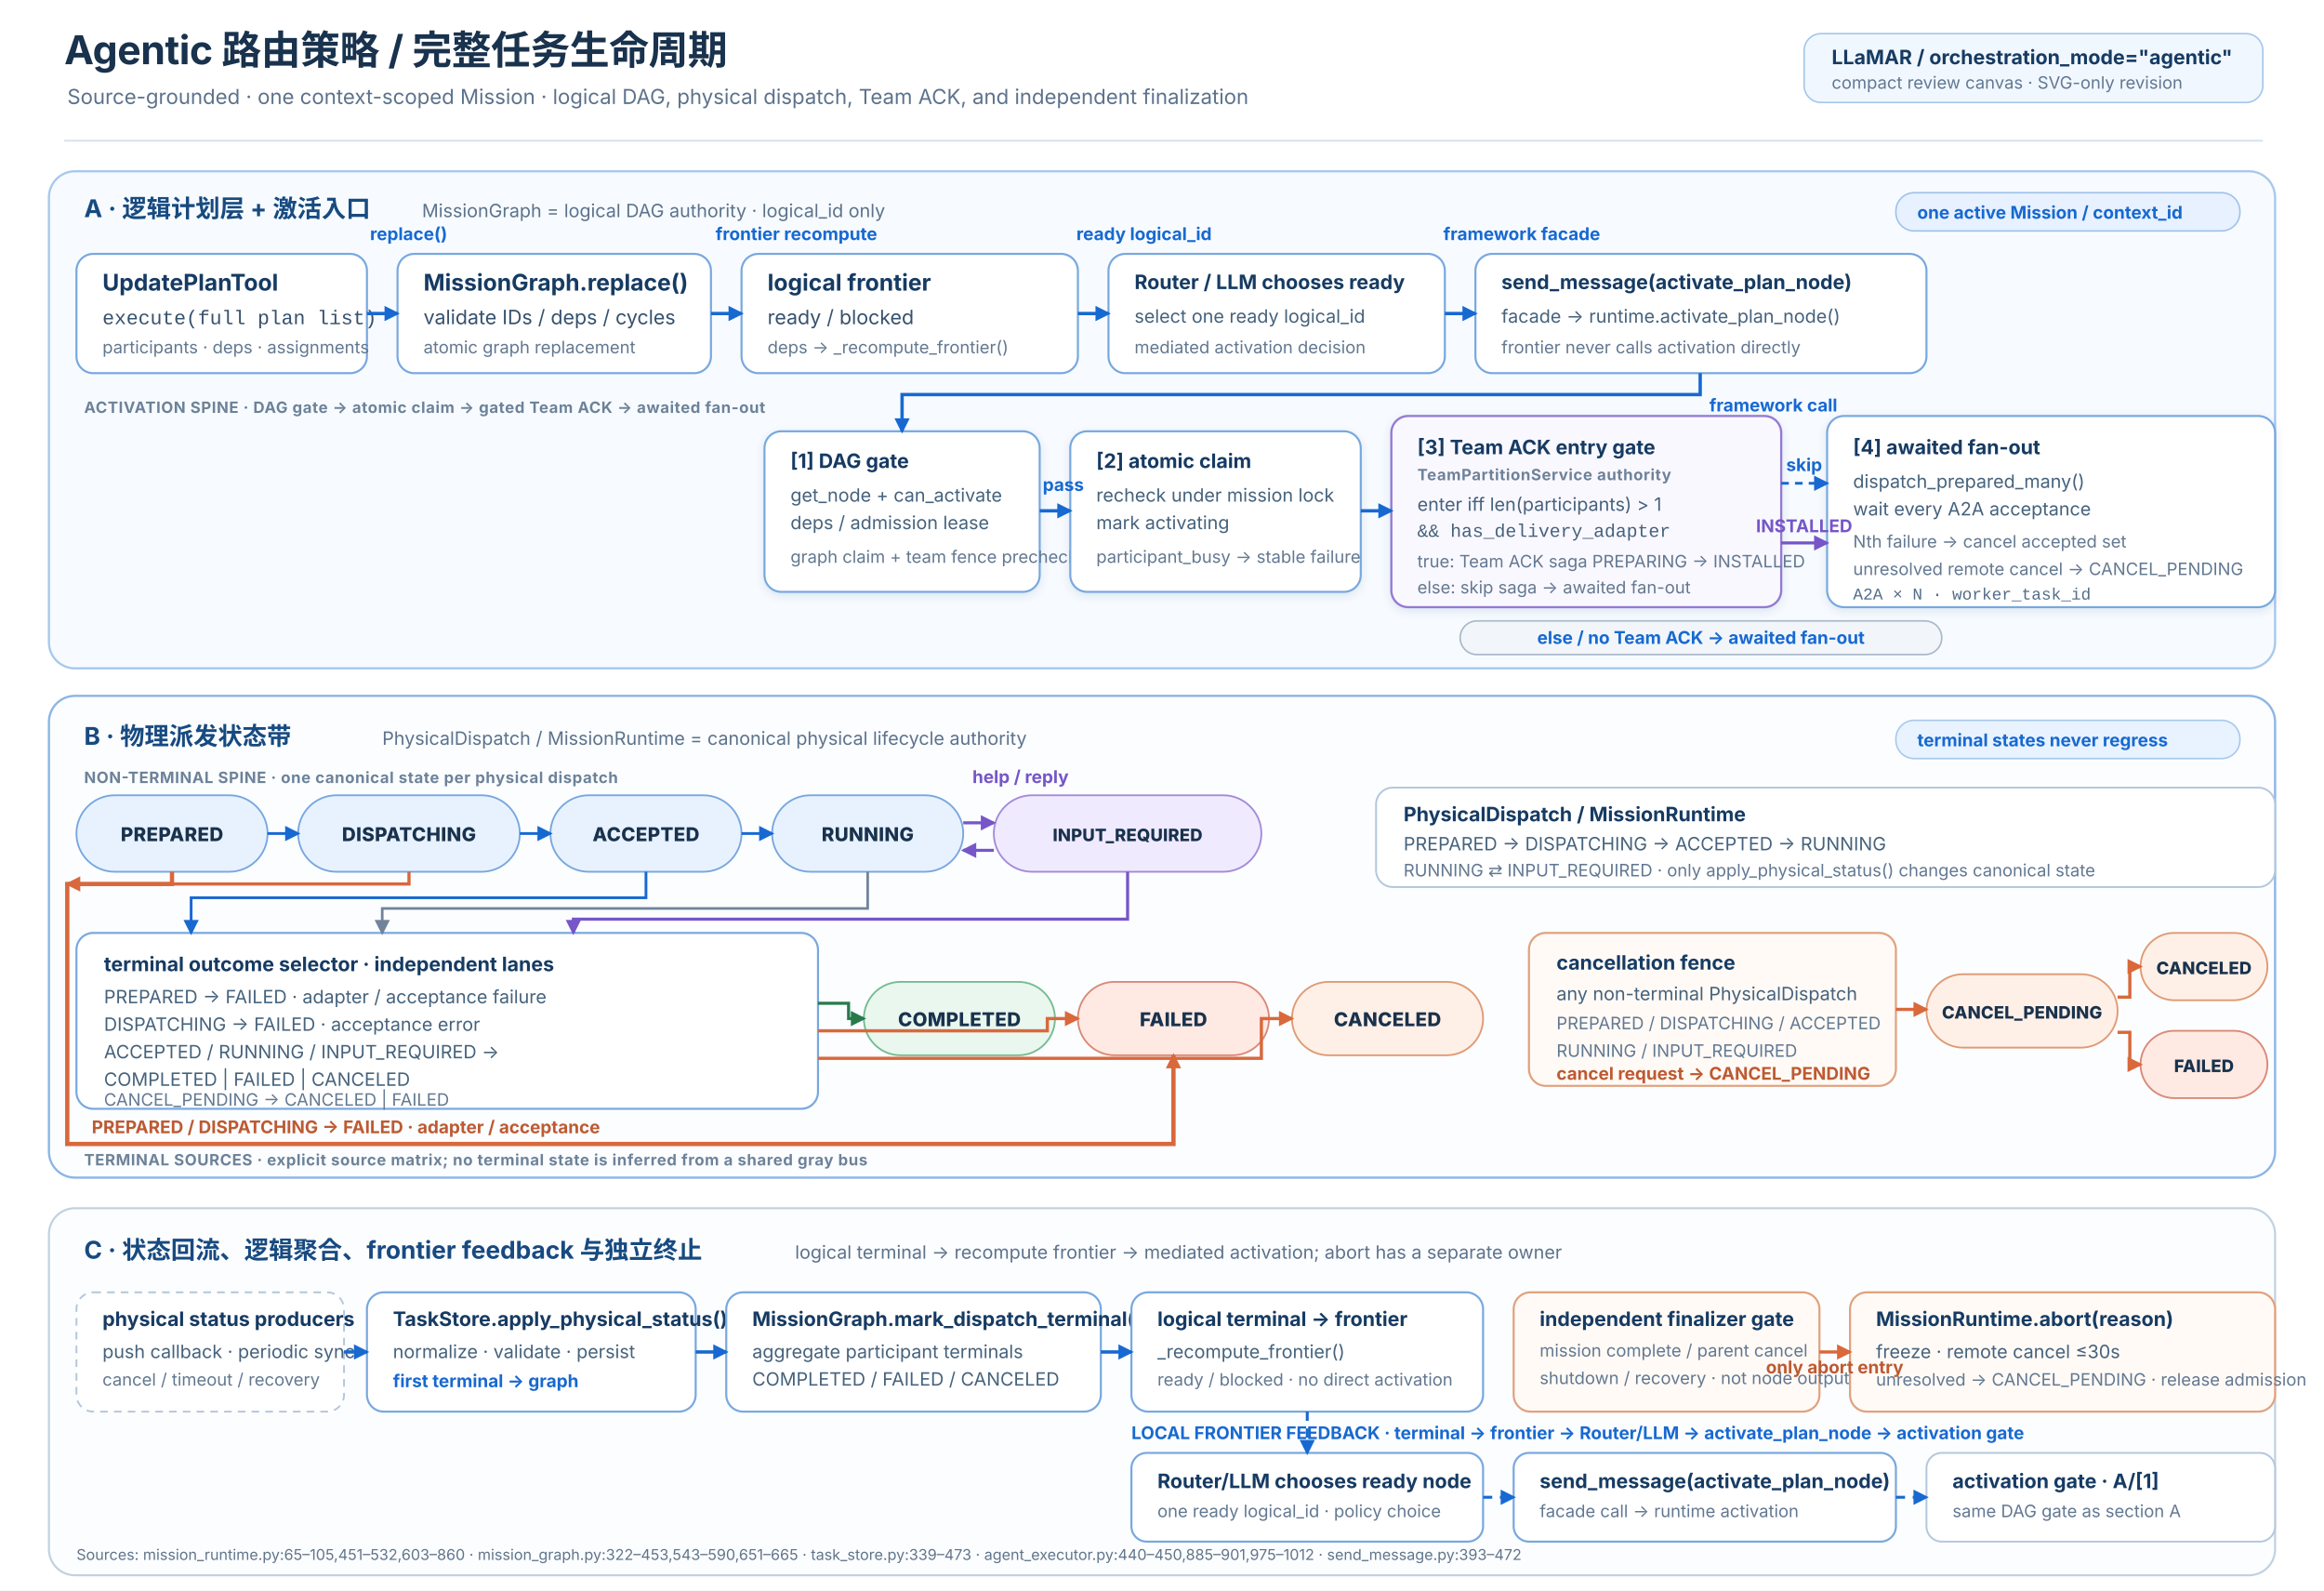
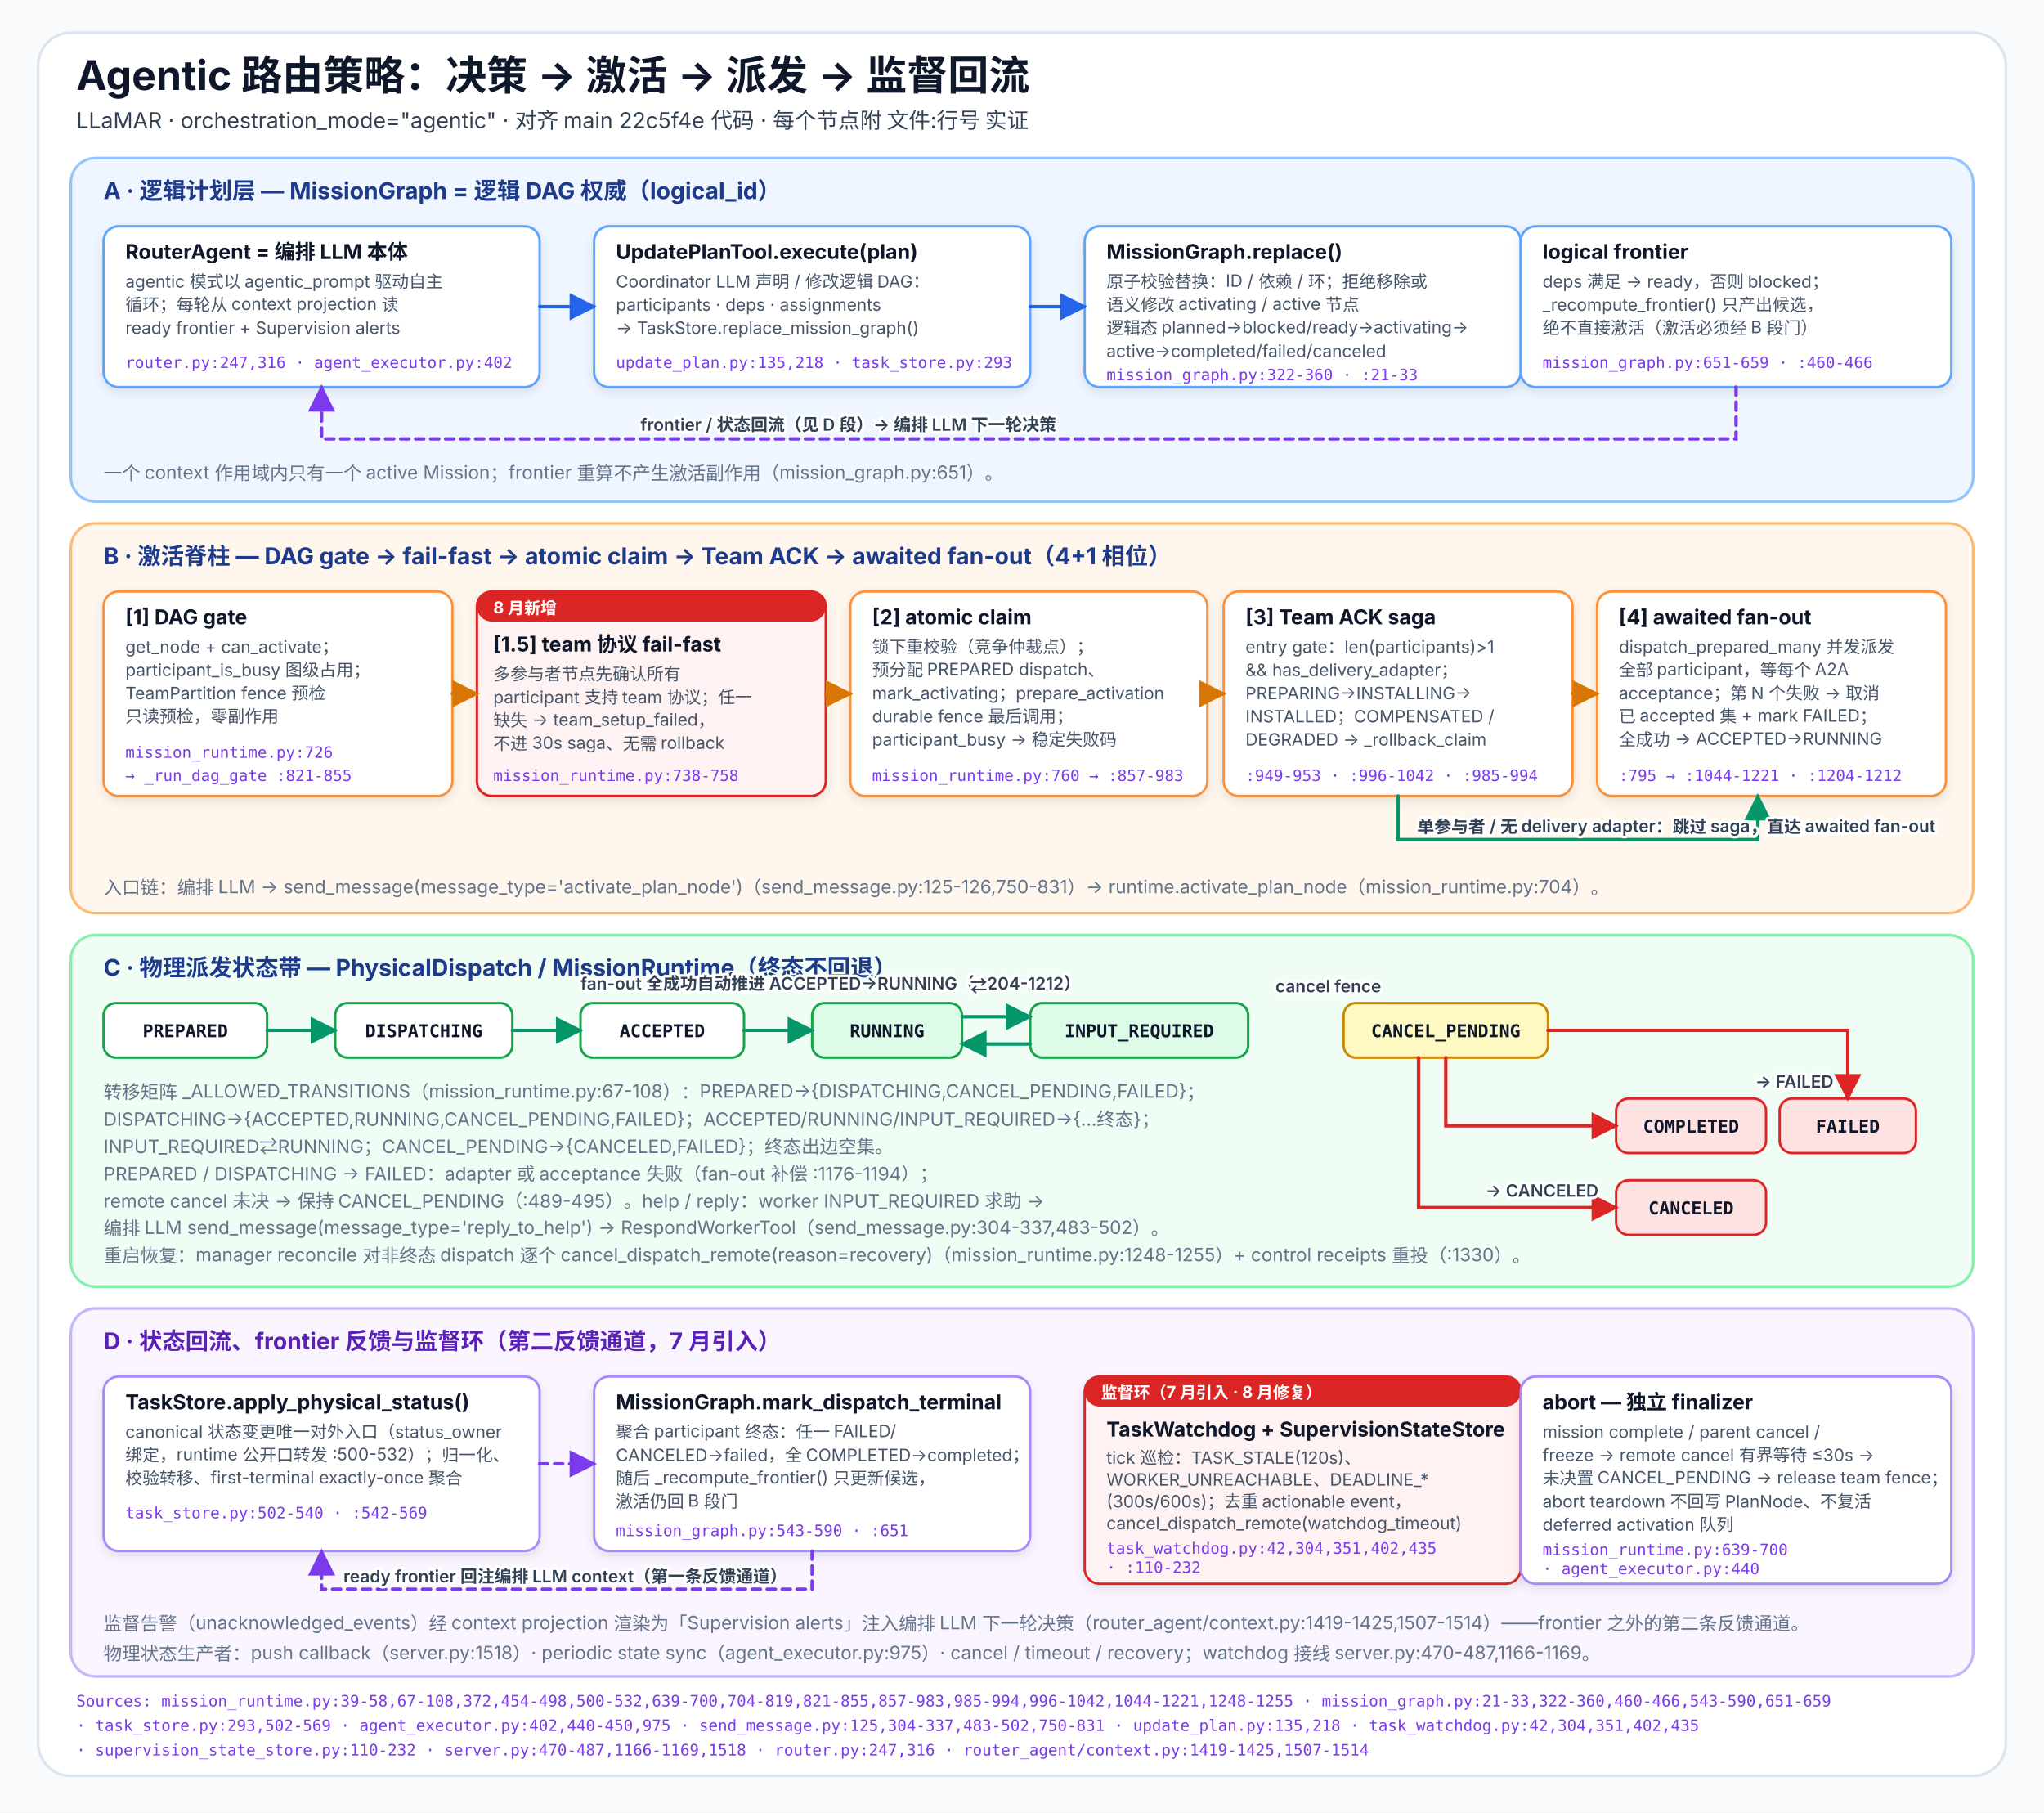
- <svg xmlns="http://www.w3.org/2000/svg" width="1520" height="1040" viewBox="0 0 1520 1040" preserveAspectRatio="xMidYMid meet" style="display:block;width:100%;height:auto;" role="img" aria-labelledby="svg-title svg-desc">
+ <svg xmlns="http://www.w3.org/2000/svg" viewBox="0 0 1500 1330" role="img" aria-labelledby="rt-title rt-desc">
  <defs>
-     <marker id="arrow-blue" markerWidth="10" markerHeight="10" refX="8.5" refY="5" orient="auto" markerUnits="userSpaceOnUse">
-       <path d="M0,0 L10,5 L0,10 Z" fill="#1769d1" />
-     </marker>
-     <marker id="arrow-purple" markerWidth="10" markerHeight="10" refX="8.5" refY="5" orient="auto" markerUnits="userSpaceOnUse">
-       <path d="M0,0 L10,5 L0,10 Z" fill="#7656c8" />
-     </marker>
-     <marker id="arrow-orange" markerWidth="10" markerHeight="10" refX="8.5" refY="5" orient="auto" markerUnits="userSpaceOnUse">
-       <path d="M0,0 L10,5 L0,10 Z" fill="#d9683b" />
-     </marker>
-     <marker id="arrow-slate" markerWidth="10" markerHeight="10" refX="8.5" refY="5" orient="auto" markerUnits="userSpaceOnUse">
-       <path d="M0,0 L10,5 L0,10 Z" fill="#71839a" />
-     </marker>
-     <marker id="arrow-green" markerWidth="10" markerHeight="10" refX="8.5" refY="5" orient="auto" markerUnits="userSpaceOnUse">
-       <path d="M0,0 L10,5 L0,10 Z" fill="#287a4d" />
-     </marker>
-     <filter id="soft-shadow" x="-10%" y="-10%" width="120%" height="130%">
-       <feDropShadow dx="0" dy="2" stdDeviation="3" flood-color="#1e4f86" flood-opacity="0.12" />
+     <filter id="rt-shadow" x="-12%" y="-12%" width="124%" height="132%">
+       <feDropShadow dx="0" dy="3" stdDeviation="4" flood-color="#0f172a" flood-opacity="0.09" />
    </filter>
+     <marker id="rt-arrow-blue" viewBox="0 0 10 10" refX="9" refY="5" markerWidth="8" markerHeight="8" orient="auto">
+       <path d="M0 0 L10 5 L0 10Z" fill="#2563eb" />
+     </marker>
+     <marker id="rt-arrow-orange" viewBox="0 0 10 10" refX="9" refY="5" markerWidth="8" markerHeight="8" orient="auto">
+       <path d="M0 0 L10 5 L0 10Z" fill="#d97706" />
+     </marker>
+     <marker id="rt-arrow-green" viewBox="0 0 10 10" refX="9" refY="5" markerWidth="8" markerHeight="8" orient="auto">
+       <path d="M0 0 L10 5 L0 10Z" fill="#059669" />
+     </marker>
+     <marker id="rt-arrow-purple" viewBox="0 0 10 10" refX="9" refY="5" markerWidth="8" markerHeight="8" orient="auto">
+       <path d="M0 0 L10 5 L0 10Z" fill="#7c3aed" />
+     </marker>
+     <marker id="rt-arrow-red" viewBox="0 0 10 10" refX="9" refY="5" markerWidth="8" markerHeight="8" orient="auto">
+       <path d="M0 0 L10 5 L0 10Z" fill="#dc2626" />
+     </marker>
    <style>
-       svg { background: #ffffff; }
-       text { font-family: Inter, "Noto Sans SC", "Microsoft YaHei", Arial, sans-serif; fill: #19324d; }
-       .title { font-size: 26px; font-weight: 750; letter-spacing: -0.25px; }
-       .subtitle { font-size: 13.5px; fill: #5c728b; }
-       .section-title { font-size: 16px; font-weight: 750; fill: #174a80; }
-       .section-note { font-size: 12px; fill: #5c728b; }
-       .card-title { font-size: 15px; font-weight: 750; fill: #163b63; }
-       .card-title-sm { font-size: 13px; font-weight: 750; fill: #163b63; }
-       .body { font-size: 13px; fill: #36516d; }
-       .body-sm { font-size: 12px; fill: #45627c; }
-       .tiny { font-size: 11.2px; fill: #627891; }
-       .tiny-mono { font-size: 10.8px; font-family: "SFMono-Regular", Consolas, "Liberation Mono", monospace; fill: #526d89; }
-       .label { font-size: 11.5px; font-weight: 700; fill: #1769d1; }
-       .label-purple { font-size: 11.5px; font-weight: 700; fill: #7656c8; }
-       .label-orange { font-size: 11.5px; font-weight: 700; fill: #bd5a32; }
-       .state { font-size: 12.5px; font-weight: 800; letter-spacing: 0.2px; }
-       .state-small { font-size: 11.2px; font-weight: 800; letter-spacing: 0.1px; }
-       .foot { font-size: 9.8px; fill: #60758b; }
-       .mono { font-family: "SFMono-Regular", Consolas, "Liberation Mono", monospace; }
-       .arrow { fill: none; stroke: #1769d1; stroke-width: 2.2; marker-end: url(#arrow-blue); }
-       .arrow-thin { fill: none; stroke: #1769d1; stroke-width: 1.8; marker-end: url(#arrow-blue); }
-       .arrow-purple-line { fill: none; stroke: #7656c8; stroke-width: 2; marker-end: url(#arrow-purple); }
-       .arrow-orange-line { fill: none; stroke: #d9683b; stroke-width: 2.1; marker-end: url(#arrow-orange); }
-       .arrow-prepared { fill: none; stroke: #d9683b; stroke-width: 2.8; marker-end: url(#arrow-orange); }
-       .arrow-green-line { fill: none; stroke: #287a4d; stroke-width: 2; marker-end: url(#arrow-green); }
-       .connector-gray { fill: none; stroke: #71839a; stroke-width: 1.7; marker-end: url(#arrow-slate); }
-       .feedback { fill: none; stroke: #1769d1; stroke-width: 1.9; stroke-dasharray: 6 5; marker-end: url(#arrow-blue); }
-       .dashed { stroke-dasharray: 5 4; }
-       .card { fill: #ffffff; stroke: #78a8df; stroke-width: 1.35; }
-       .card-soft { fill: #ffffff; stroke: #b3c7dc; stroke-width: 1.2; }
-       .card-purple { fill: #faf8ff; stroke: #947ad3; stroke-width: 1.45; }
-       .card-orange { fill: #fffaf6; stroke: #e1a17d; stroke-width: 1.35; }
-       .pill-blue { fill: #e8f2ff; stroke: #77a7df; stroke-width: 1.15; }
-       .pill-purple { fill: #f0eaff; stroke: #a38bd8; stroke-width: 1.15; }
-       .pill-green { fill: #e9f7ef; stroke: #75bc91; stroke-width: 1.15; }
-       .pill-orange { fill: #fff0e7; stroke: #e09a73; stroke-width: 1.15; }
-       .pill-red { fill: #ffe9e3; stroke: #d98977; stroke-width: 1.15; }
-       .pill-slate { fill: #f2f6fa; stroke: #aab9c9; stroke-width: 1.05; }
-       .authority { font-size: 10.2px; font-weight: 700; letter-spacing: 0.35px; fill: #6d8299; }
+       .rt-title { fill:#0f172a; font:700 30px 'Inter','PingFang SC','Microsoft YaHei','Noto Sans CJK SC',Arial,sans-serif; }
+       .rt-subtitle { fill:#334155; font:400 16px 'Inter','PingFang SC','Microsoft YaHei','Noto Sans CJK SC',Arial,sans-serif; }
+       .rt-legend { fill:#475569; font:500 14px 'Inter','PingFang SC','Microsoft YaHei','Noto Sans CJK SC',Arial,sans-serif; }
+       .rt-section { fill:#1e3a8a; font:700 17px 'Inter','PingFang SC','Microsoft YaHei','Noto Sans CJK SC',Arial,sans-serif; }
+       .rt-section-b { fill:#5b21b6; font:700 17px 'Inter','PingFang SC','Microsoft YaHei','Noto Sans CJK SC',Arial,sans-serif; }
+       .rt-note { fill:#64748b; font:400 13.5px 'Inter','PingFang SC','Microsoft YaHei','Noto Sans CJK SC',Arial,sans-serif; }
+       .rt-card-title { fill:#0f172a; font:700 15px 'Inter','PingFang SC','Microsoft YaHei','Noto Sans CJK SC',Arial,sans-serif; }
+       .rt-card-meta { fill:#475569; font:400 12.5px 'Inter','PingFang SC','Microsoft YaHei','Noto Sans CJK SC',Arial,sans-serif; }
+       .rt-src { fill:#7c3aed; font:500 11.5px 'JetBrains Mono','SF Mono',Consolas,monospace; }
+       .rt-chip { fill:#9a3412; font:700 12px 'Inter','PingFang SC','Microsoft YaHei','Noto Sans CJK SC',Arial,sans-serif; }
+       .rt-state { fill:#0f172a; font:700 13px 'JetBrains Mono','SF Mono',Consolas,monospace; }
+       .rt-edge-label { fill:#334155; font:600 12.5px 'Inter','PingFang SC','Microsoft YaHei','Noto Sans CJK SC',Arial,sans-serif; paint-order:stroke; stroke:#ffffff; stroke-width:4px; stroke-linejoin:round; }
+       .rt-blue { fill:none; stroke:#2563eb; stroke-width:2.5; stroke-linecap:round; marker-end:url(#rt-arrow-blue); }
+       .rt-orange { fill:none; stroke:#d97706; stroke-width:2.5; stroke-linecap:round; marker-end:url(#rt-arrow-orange); }
+       .rt-green { fill:none; stroke:#059669; stroke-width:2.5; stroke-linecap:round; marker-end:url(#rt-arrow-green); }
+       .rt-purple { fill:none; stroke:#7c3aed; stroke-width:2.5; stroke-dasharray:6 5; stroke-linecap:round; marker-end:url(#rt-arrow-purple); }
+       .rt-red { fill:none; stroke:#dc2626; stroke-width:2.5; stroke-linecap:round; marker-end:url(#rt-arrow-red); }
    </style>
  </defs>
-   <rect id="canvas" x="0" y="0" width="1520" height="1040" fill="#ffffff" />
-   <g id="header">
-     <text class="title" x="42" y="42">Agentic 路由策略 / 完整任务生命周期</text>
-     <text class="subtitle" x="44" y="68">Source-grounded · one context-scoped Mission · logical DAG, physical dispatch, Team ACK, and independent finalization</text>
-     <rect x="1180" y="22" width="300" height="45" rx="11" fill="#f1f7ff" stroke="#a5c6eb" />
-     <text x="1198" y="42" class="card-title-sm">LLaMAR / orchestration_mode="agentic"</text>
-     <text x="1198" y="58" class="tiny">compact review canvas · SVG-only revision</text>
-     <line x1="42" y1="92" x2="1480" y2="92" stroke="#d4e0ec" stroke-width="1.15" />
-   </g>
-   <g id="logical-plan-layer" data-authority="MissionGraph + MissionRuntime">
-     <rect x="32" y="112" width="1456" height="325" rx="17" fill="#f7fbff" stroke="#a9c8ec" stroke-width="1.45" />
-     <text class="section-title" x="55" y="142">A · 逻辑计划层 + 激活入口</text>
-     <text class="section-note" x="276" y="142">MissionGraph = logical DAG authority · logical_id only</text>
-     <rect x="1240" y="126" width="225" height="25" rx="12" fill="#e7f1ff" stroke="#9fc2e9" />
-     <text class="label" x="1254" y="143">one active Mission / context_id</text>
-     <g id="plan-declaration-route">
-       <rect class="card" x="50" y="166" width="190" height="78" rx="11" />
-       <text class="card-title" x="67" y="190">UpdatePlanTool</text>
-       <text class="body mono" x="67" y="212">execute(full plan list)</text>
-       <text class="tiny" x="67" y="231">participants · deps · assignments</text>
-       <rect class="card" x="260" y="166" width="205" height="78" rx="11" />
-       <text class="card-title" x="277" y="190">MissionGraph.replace()</text>
-       <text class="body" x="277" y="212">validate IDs / deps / cycles</text>
-       <text class="tiny" x="277" y="231">atomic graph replacement</text>
-       <rect class="card" x="485" y="166" width="220" height="78" rx="11" data-source="mission_graph.py:322-453" />
-       <text class="card-title" x="502" y="190">logical frontier</text>
-       <text class="body" x="502" y="212">ready / blocked</text>
-       <text class="tiny" x="502" y="231">deps → _recompute_frontier()</text>
-       <rect class="card" x="725" y="166" width="220" height="78" rx="11" data-source="mission_graph.py:460-485" />
-       <text class="card-title-sm" x="742" y="189">Router / LLM chooses ready</text>
-       <text class="body-sm" x="742" y="211">select one ready logical_id</text>
-       <text class="tiny" x="742" y="231">mediated activation decision</text>
-       <rect class="card" x="965" y="166" width="295" height="78" rx="11" data-source="send_message.py:393-472" data-target="activation-gate">
-         </rect>
-       <text class="card-title-sm" x="982" y="189">send_message(activate_plan_node)</text>
-       <text class="body-sm" x="982" y="211">facade → runtime.activate_plan_node()</text>
-       <text class="tiny" x="982" y="231">frontier never calls activation directly</text>
-     </g>
-     <g id="logical-connectors">
-       <path class="arrow" d="M240 205 H260" />
-       <text class="label" x="242" y="157">replace()</text>
-       <path class="arrow" d="M465 205 H485" />
-       <text class="label" x="468" y="157">frontier recompute</text>
-       <path class="arrow" d="M705 205 H725" />
-       <text class="label" x="704" y="157">ready logical_id</text>
-       <path class="arrow" d="M945 205 H965" />
-       <text class="label" x="944" y="157">framework facade</text>
-     </g>
-     <text class="authority" x="55" y="270">ACTIVATION SPINE · DAG gate → atomic claim → gated Team ACK → awaited fan-out</text>
-     <g id="activation-sequence">
-       <rect id="activation-gate" class="card" filter="url(#soft-shadow)" x="500" y="282" width="180" height="105" rx="11" data-source="mission_runtime.py:625-732" />
-       <text class="card-title-sm" x="517" y="306">[1] DAG gate</text>
-       <text class="body-sm" x="517" y="328">get_node + can_activate</text>
-       <text class="body-sm" x="517" y="346">deps / admission lease</text>
-       <text class="tiny" x="517" y="368">graph claim + team fence precheck</text>
-       <rect class="card" filter="url(#soft-shadow)" x="700" y="282" width="190" height="105" rx="11" data-source="mission_runtime.py:734-811" />
-       <text class="card-title-sm" x="717" y="306">[2] atomic claim</text>
-       <text class="body-sm" x="717" y="328">recheck under mission lock</text>
-       <text class="body-sm" x="717" y="346">mark activating</text>
-       <text class="tiny" x="717" y="368">participant_busy → stable failure</text>
-       <rect class="card-purple" filter="url(#soft-shadow)" x="910" y="272" width="255" height="125" rx="11" data-source="mission_runtime.py:813-860" data-condition="len(participants)&gt;1 &amp;&amp; has_delivery_adapter">
-         </rect>
-       <text class="card-title-sm" x="927" y="297">[3] Team ACK entry gate</text>
-       <text class="authority" x="927" y="314">TeamPartitionService authority</text>
-       <text class="body-sm" x="927" y="334">enter iff len(participants) &gt; 1</text>
-       <text class="body-sm mono" x="927" y="351">&amp;&amp; has_delivery_adapter</text>
-       <text class="tiny" x="927" y="371">true: Team ACK saga PREPARING → INSTALLED</text>
-       <text class="tiny" x="927" y="388">else: skip saga → awaited fan-out</text>
-       <rect id="awaited-fan-out-edge" class="card" filter="url(#soft-shadow)" x="1195" y="272" width="293" height="125" rx="11" data-target="awaited-fan-out">
-         </rect>
-       <text class="card-title-sm" x="1212" y="297">[4] awaited fan-out</text>
-       <text class="body-sm" x="1212" y="319">dispatch_prepared_many()</text>
-       <text class="body-sm" x="1212" y="337">wait every A2A acceptance</text>
-       <text class="tiny" x="1212" y="358">Nth failure → cancel accepted set</text>
-       <text class="tiny" x="1212" y="376">unresolved remote cancel → CANCEL_PENDING</text>
-       <text class="tiny-mono" x="1212" y="392">A2A × N · worker_task_id</text>
-     </g>
-     <g id="activation-connectors">
-       <path id="send-message-to-activation-gate" class="arrow" marker-end="url(#arrow-blue)" d="M1112 244 V258 H590 V282" data-source="send_message(activate_plan_node)" data-target="activation-gate" />
-       <text class="label" x="1118" y="269">framework call</text>
-       <path class="arrow" d="M680 334 H700" />
-       <text class="label" x="682" y="321">pass</text>
-       <path class="arrow" d="M890 334 H910" />
-       <path id="team-saga-skip" class="arrow-thin dashed" d="M1165 316 H1195" data-source="Team ACK entry gate else: single participant OR no Team adapter" data-target="awaited-fan-out-edge" />
-       <text class="label" x="1180" y="308" text-anchor="middle">skip</text>
-       <path id="team-saga-installed" class="arrow-purple-line" d="M1165 355 H1195" data-source="Team ACK saga INSTALLED" data-target="awaited-fan-out-edge" />
-       <text class="label-purple" x="1180" y="348" text-anchor="middle">INSTALLED</text>
-     </g>
-     <rect class="pill-slate" x="955" y="406" width="315" height="22" rx="11" />
-     <text class="label" x="1112.5" y="421" text-anchor="middle">else / no Team ACK → awaited fan-out</text>
-   </g>
-   <g id="physical-state-band" data-transition-matrix="PREPARED→DISPATCHING|CANCEL_PENDING|FAILED;DISPATCHING→ACCEPTED|RUNNING|CANCEL_PENDING|FAILED;ACCEPTED→RUNNING|INPUT_REQUIRED|CANCEL_PENDING|COMPLETED|FAILED|CANCELED;RUNNING→INPUT_REQUIRED|CANCEL_PENDING|COMPLETED|FAILED|CANCELED;INPUT_REQUIRED→RUNNING|CANCEL_PENDING|COMPLETED|FAILED|CANCELED;CANCEL_PENDING→CANCELED|FAILED" data-terminal-sources="PREPARED→FAILED;DISPATCHING→FAILED;ACCEPTED→COMPLETED;ACCEPTED→FAILED;ACCEPTED→CANCELED;RUNNING→COMPLETED;RUNNING→FAILED;RUNNING→CANCELED;INPUT_REQUIRED→COMPLETED;INPUT_REQUIRED→FAILED;INPUT_REQUIRED→CANCELED;CANCEL_PENDING→CANCELED;CANCEL_PENDING→FAILED">
-     <rect x="32" y="455" width="1456" height="315" rx="17" fill="#fbfdff" stroke="#8bb5e6" stroke-width="1.45" />
-     <text class="section-title" x="55" y="487">B · 物理派发状态带</text>
-     <text class="section-note" x="250" y="487">PhysicalDispatch / MissionRuntime = canonical physical lifecycle authority</text>
-     <rect x="1240" y="471" width="225" height="25" rx="12" fill="#e8f3ff" stroke="#a9c8ec" />
-     <text class="label" x="1254" y="488">terminal states never regress</text>
-     <text class="authority" x="55" y="512">NON-TERMINAL SPINE · one canonical state per physical dispatch</text>
-     <rect class="pill-blue" x="50" y="520" width="125" height="50" rx="25" />
-     <text class="state" x="112.5" y="550" text-anchor="middle" fill="#1769d1">PREPARED</text>
-     <rect class="pill-blue" x="195" y="520" width="145" height="50" rx="25" />
-     <text class="state" x="267.5" y="550" text-anchor="middle" fill="#1769d1">DISPATCHING</text>
-     <rect class="pill-blue" x="360" y="520" width="125" height="50" rx="25" />
-     <text class="state" x="422.5" y="550" text-anchor="middle" fill="#1769d1">ACCEPTED</text>
-     <rect class="pill-blue" x="505" y="520" width="125" height="50" rx="25" />
-     <text class="state" x="567.5" y="550" text-anchor="middle" fill="#1769d1">RUNNING</text>
-     <rect class="pill-purple" x="650" y="520" width="175" height="50" rx="25" />
-     <text class="state-small" x="737.5" y="550" text-anchor="middle" fill="#7656c8">INPUT_REQUIRED</text>
-     <rect class="card-soft" x="900" y="515" width="588" height="65" rx="11" data-source="mission_runtime.py:37-105,451-532" />
-     <text class="card-title-sm" x="918" y="537">PhysicalDispatch / MissionRuntime</text>
-     <text class="body-sm" x="918" y="556">PREPARED → DISPATCHING → ACCEPTED → RUNNING</text>
-     <text class="tiny" x="918" y="573">RUNNING ⇄ INPUT_REQUIRED · only apply_physical_status() changes canonical state</text>
-     <text class="authority" x="55" y="762">TERMINAL SOURCES · explicit source matrix; no terminal state is inferred from a shared gray bus</text>
-     <rect class="card" x="50" y="610" width="485" height="115" rx="11" data-route="terminal-selector" data-source="mission_runtime.py:65-105">
-       </rect>
-     <text class="card-title-sm" x="68" y="635">terminal outcome selector · independent lanes</text>
-     <text class="body-sm" x="68" y="656">PREPARED → FAILED · adapter / acceptance failure</text>
-     <text class="body-sm" x="68" y="674">DISPATCHING → FAILED · acceptance error</text>
-     <text class="body-sm" x="68" y="692">ACCEPTED / RUNNING / INPUT_REQUIRED →</text>
-     <text class="body-sm" x="68" y="710">COMPLETED | FAILED | CANCELED</text>
-     <text class="tiny" x="68" y="723">CANCEL_PENDING → CANCELED | FAILED</text>
-     <rect id="completed-terminal-edge" class="pill-green" x="565" y="642" width="125" height="48" rx="24" />
-     <text class="state" x="627.5" y="671" text-anchor="middle" fill="#287a4d">COMPLETED</text>
-     <rect id="failed-terminal-edge" class="pill-red" x="705" y="642" width="125" height="48" rx="24" />
-     <text class="state" x="767.5" y="671" text-anchor="middle" fill="#b45039">FAILED</text>
-     <rect id="canceled-terminal-edge" class="pill-orange" x="845" y="642" width="125" height="48" rx="24" />
-     <text class="state" x="907.5" y="671" text-anchor="middle" fill="#bd5a32">CANCELED</text>
-     <rect class="card-orange" x="1000" y="610" width="240" height="100" rx="11" data-source="mission_runtime.py:65-105">
-       </rect>
-     <text class="card-title-sm" x="1018" y="634">cancellation fence</text>
-     <text class="body-sm" x="1018" y="654">any non-terminal PhysicalDispatch</text>
-     <text class="tiny" x="1018" y="673">PREPARED / DISPATCHING / ACCEPTED</text>
-     <text class="tiny" x="1018" y="691">RUNNING / INPUT_REQUIRED</text>
-     <text class="label-orange" x="1018" y="706">cancel request → CANCEL_PENDING</text>
-     <rect id="cancel-pending-edge" class="pill-orange" x="1260" y="637" width="125" height="48" rx="24" />
-     <text class="state-small" x="1322.5" y="666" text-anchor="middle" fill="#bd5a32">CANCEL_PENDING</text>
-     <rect id="canceled-cancel-terminal-edge" class="pill-orange" x="1400" y="610" width="83" height="44" rx="22" />
-     <text class="state-small" x="1441.5" y="637" text-anchor="middle" fill="#bd5a32">CANCELED</text>
-     <rect id="failed-cancel-terminal-edge" class="pill-red" x="1400" y="674" width="83" height="44" rx="22" />
-     <text class="state-small" x="1441.5" y="701" text-anchor="middle" fill="#b45039">FAILED</text>
-     <g id="physical-connectors">
-       <path class="arrow-thin" marker-end="url(#arrow-blue)" d="M175 545 H195" />
-       <path class="arrow-thin" d="M340 545 H360" />
-       <path class="arrow-thin" d="M485 545 H505" />
-       <path id="running-to-input-required" class="arrow-purple-line" d="M630 538 H650" data-source="RUNNING" data-target="INPUT_REQUIRED" />
-       <path id="input-required-to-running" class="arrow-purple-line" d="M650 556 H630" data-source="INPUT_REQUIRED" data-target="RUNNING" />
-       <text class="label-purple" x="636" y="512">help / reply</text>
-       <path id="accepted-terminal-source" class="arrow-thin" d="M422.5 570 V587 H125 V610" data-source="ACCEPTED" data-target="terminal-selector" />
-       <path id="running-terminal-source" class="connector-gray" d="M567.5 570 V594 H250 V610" data-source="RUNNING" data-target="terminal-selector" />
-       <path id="input-required-terminal-source" class="arrow-purple-line" d="M737.5 570 V601 H375 V610" data-source="INPUT_REQUIRED" data-target="terminal-selector" />
-       <path id="prepared-to-failed" class="arrow-prepared" d="M112.5 570 V578 H44 V748 H767.5 V690" data-source="PREPARED · dispatch adapter / acceptance failure" data-target="failed-terminal-edge" />
-       <path id="acceptance-error-to-failed" class="arrow-orange-line" marker-end="none" d="M267.5 570 V578 H44" data-source="DISPATCHING · acceptance error" data-target="failed-terminal-edge" />
-       <text class="label-orange" x="60" y="741">PREPARED / DISPATCHING → FAILED · adapter / acceptance</text>
-       <path class="arrow-green-line" d="M535 656 H555 V666 H565" data-source="terminal-selector" data-target="completed-terminal-edge" />
-       <path class="arrow-orange-line" d="M535 674 H685 V666 H705" data-source="terminal-selector" data-target="failed-terminal-edge" />
-       <path class="arrow-orange-line" d="M535 692 H825 V666 H845" data-source="terminal-selector" data-target="canceled-terminal-edge" />
-       <path id="nonterminal-to-cancel-pending" class="arrow-orange-line" d="M1240 660 H1260" data-source="any non-terminal PhysicalDispatch" data-target="cancel-pending-edge" />
-       <path id="cancel-pending-to-canceled" class="arrow-orange-line" d="M1385 652 H1393 V632 H1400" data-source="CANCEL_PENDING · remote confirmation" data-target="canceled-cancel-terminal-edge" />
-       <path id="cancel-pending-to-failed" class="arrow-orange-line" d="M1385 675 H1393 V696 H1400" data-source="CANCEL_PENDING · remote failure / timeout" data-target="failed-cancel-terminal-edge" />
-     </g>
-   </g>
-   <g id="status-aggregation-and-finalizer">
-     <rect x="32" y="790" width="1456" height="240" rx="17" fill="#fcfdff" stroke="#c1d1e0" stroke-width="1.35" />
-     <text class="section-title" x="55" y="823">C · 状态回流、逻辑聚合、frontier feedback 与独立终止</text>
-     <text class="section-note" x="520" y="823">logical terminal → recompute frontier → mediated activation; abort has a separate owner</text>
-     <rect class="card-soft dashed" x="50" y="845" width="175" height="78" rx="11" data-source="callback / sync / cancel / timeout" />
-     <text class="card-title-sm" x="67" y="867">physical status producers</text>
-     <text class="body-sm" x="67" y="888">push callback · periodic sync</text>
-     <text class="tiny" x="67" y="906">cancel / timeout / recovery</text>
-     <rect class="card" x="240" y="845" width="215" height="78" rx="11" data-source="task_store.py:406-473" />
-     <text class="card-title-sm" x="257" y="867">TaskStore.apply_physical_status()</text>
-     <text class="body-sm" x="257" y="888">normalize · validate · persist</text>
-     <text class="label" x="257" y="907">first terminal → graph</text>
-     <rect class="card" x="475" y="845" width="245" height="78" rx="11" data-source="mission_graph.py:543-590" />
-     <text class="card-title-sm" x="492" y="867">MissionGraph.mark_dispatch_terminal()</text>
-     <text class="body-sm" x="492" y="888">aggregate participant terminals</text>
-     <text class="body-sm" x="492" y="906">COMPLETED / FAILED / CANCELED</text>
-     <rect class="card" x="740" y="845" width="230" height="78" rx="11" data-source="mission_graph.py:651-665" data-route="logical-terminal-frontier-feedback" />
-     <text class="card-title-sm" x="757" y="867">logical terminal → frontier</text>
-     <text class="body-sm" x="757" y="888">_recompute_frontier()</text>
-     <text class="tiny" x="757" y="906">ready / blocked · no direct activation</text>
-     <rect class="card-orange" x="990" y="845" width="200" height="78" rx="11" data-route="independent-finalizer-gate" />
-     <text class="card-title-sm" x="1007" y="867">independent finalizer gate</text>
-     <text class="tiny" x="1007" y="887">mission complete / parent cancel</text>
-     <text class="tiny" x="1007" y="905">shutdown / recovery · not node output</text>
-     <rect class="card-orange" x="1210" y="845" width="278" height="78" rx="11" data-target="mission-runtime-abort" />
-     <text class="card-title-sm" x="1227" y="867">MissionRuntime.abort(reason)</text>
-     <text class="body-sm" x="1227" y="888">freeze · remote cancel ≤30s</text>
-     <text class="tiny" x="1227" y="906">unresolved → CANCEL_PENDING · release admission</text>
-     <g id="aggregation-connectors">
-       <path class="arrow" d="M225 884 H240" />
-       <path class="arrow" d="M455 884 H475" />
-       <path class="arrow" d="M720 884 H740" />
-       <path id="finalizer-gate-to-abort" class="arrow-orange-line" d="M1190 884 H1210" data-source="independent finalizer gate" data-target="mission-runtime-abort" />
-       <text class="label-orange" x="1200" y="898" text-anchor="middle">only abort entry</text>
-     </g>
-     <text class="label" x="740" y="941">LOCAL FRONTIER FEEDBACK · terminal → frontier → Router/LLM → activate_plan_node → activation gate</text>
-     <rect id="router-llm-frontier-choice-edge" class="card" x="740" y="950" width="230" height="58" rx="10" data-source="logical frontier ready list" />
-     <text class="card-title-sm" x="757" y="973">Router/LLM chooses ready node</text>
-     <text class="tiny" x="757" y="992">one ready logical_id · policy choice</text>
-     <rect id="send-message-frontier-edge" class="card" x="990" y="950" width="250" height="58" rx="10" data-source="Router/LLM" data-target="activation-gate" />
-     <text class="card-title-sm" x="1007" y="973">send_message(activate_plan_node)</text>
-     <text class="tiny" x="1007" y="992">facade call → runtime activation</text>
-     <rect id="feedback-activation-gate-edge" class="card-soft" x="1260" y="950" width="228" height="58" rx="10" data-target="activation-gate" />
-     <text class="card-title-sm" x="1277" y="973">activation gate · A/[1]</text>
-     <text class="tiny" x="1277" y="992">same DAG gate as section A</text>
-     <g id="frontier-feedback-connectors">
-       <path id="frontier-feedback-to-router" class="feedback" marker-end="url(#arrow-blue)" d="M855 923 V950" data-source="logical-terminal → _recompute_frontier()" data-target="router-llm-frontier-choice-edge" />
-       <path id="router-choice-to-send-message" class="feedback" d="M970 979 H990" data-source="Router/LLM chooses ready node" data-target="send-message-frontier-edge" />
-       <path id="send-message-to-feedback-gate" class="feedback" d="M1240 979 H1260" data-source="send_message(activate_plan_node)" data-target="feedback-activation-gate-edge" />
-     </g>
-     <text class="foot" x="50" y="1020">Sources: mission_runtime.py:65–105,451–532,603–860 · mission_graph.py:322–453,543–590,651–665 · task_store.py:339–473 · agent_executor.py:440–450,885–901,975–1012 · send_message.py:393–472</text>
-   </g>
+   <rect width="1500" height="1330" fill="#f8fafc" />
+   <rect x="28" y="24" width="1444" height="1279" rx="24" fill="#ffffff" stroke="#dbe4ef" stroke-width="2" />
+   <text x="56" y="66" class="rt-title">Agentic 路由策略：决策 → 激活 → 派发 → 监督回流</text>
+   <text x="56" y="94" class="rt-subtitle">LLaMAR · orchestration_mode="agentic" · 对齐 main 22c5f4e 代码 · 每个节点附 文件:行号 实证</text>
+   <rect x="52" y="116" width="1396" height="252" rx="18" fill="#eff6ff" stroke="#93c5fd" stroke-width="2" />
+   <text x="76" y="146" class="rt-section">A · 逻辑计划层 — MissionGraph = 逻辑 DAG 权威（logical_id）</text>
+   <rect x="76" y="166" width="320" height="118" rx="11" fill="#ffffff" stroke="#60a5fa" stroke-width="1.8" filter="url(#rt-shadow)" />
+   <text x="92" y="190" class="rt-card-title">RouterAgent = 编排 LLM 本体</text>
+   <text x="92" y="211" class="rt-card-meta">agentic 模式以 agentic_prompt 驱动自主</text>
+   <text x="92" y="228" class="rt-card-meta">循环；每轮从 context projection 读</text>
+   <text x="92" y="245" class="rt-card-meta">ready frontier + Supervision alerts</text>
+   <text x="92" y="270" class="rt-src">router.py:247,316 · agent_executor.py:402</text>
+   <rect x="436" y="166" width="320" height="118" rx="11" fill="#ffffff" stroke="#60a5fa" stroke-width="1.8" filter="url(#rt-shadow)" />
+   <text x="452" y="190" class="rt-card-title">UpdatePlanTool.execute(plan)</text>
+   <text x="452" y="211" class="rt-card-meta">Coordinator LLM 声明 / 修改逻辑 DAG：</text>
+   <text x="452" y="228" class="rt-card-meta">participants · deps · assignments</text>
+   <text x="452" y="245" class="rt-card-meta">→ TaskStore.replace_mission_graph()</text>
+   <text x="452" y="270" class="rt-src">update_plan.py:135,218 · task_store.py:293</text>
+   <rect x="796" y="166" width="320" height="118" rx="11" fill="#ffffff" stroke="#60a5fa" stroke-width="1.8" filter="url(#rt-shadow)" />
+   <text x="812" y="190" class="rt-card-title">MissionGraph.replace()</text>
+   <text x="812" y="211" class="rt-card-meta">原子校验替换：ID / 依赖 / 环；拒绝移除或</text>
+   <text x="812" y="228" class="rt-card-meta">语义修改 activating / active 节点</text>
+   <text x="812" y="245" class="rt-card-meta">逻辑态 planned→blocked/ready→activating→</text>
+   <text x="812" y="262" class="rt-card-meta">active→completed/failed/canceled</text>
+   <text x="812" y="279" class="rt-src">mission_graph.py:322-360 · :21-33</text>
+   <rect x="1116" y="166" width="316" height="118" rx="11" fill="#ffffff" stroke="#60a5fa" stroke-width="1.8" filter="url(#rt-shadow)" />
+   <text x="1132" y="190" class="rt-card-title">logical frontier</text>
+   <text x="1132" y="211" class="rt-card-meta">deps 满足 → ready，否则 blocked；</text>
+   <text x="1132" y="228" class="rt-card-meta">_recompute_frontier() 只产出候选，</text>
+   <text x="1132" y="245" class="rt-card-meta">绝不直接激活（激活必须经 B 段门）</text>
+   <text x="1132" y="270" class="rt-src">mission_graph.py:651-659 · :460-466</text>
+   <line x1="396" y1="225" x2="436" y2="225" class="rt-blue" />
+   <line x1="756" y1="225" x2="796" y2="225" class="rt-blue" />
+   <path d="M 1274 284 L 1274 322 L 236 322 L 236 284" class="rt-purple" fill="none" />
+   <text x="470" y="316" class="rt-edge-label">frontier / 状态回流（见 D 段）→ 编排 LLM 下一轮决策</text>
+   <text x="76" y="352" class="rt-note">一个 context 作用域内只有一个 active Mission；frontier 重算不产生激活副作用（mission_graph.py:651）。</text>
+   <rect x="52" y="384" width="1396" height="286" rx="18" fill="#fff7ed" stroke="#fdba74" stroke-width="2" />
+   <text x="76" y="414" class="rt-section">B · 激活脊柱 — DAG gate → fail-fast → atomic claim → Team ACK → awaited fan-out（4+1 相位）</text>
+   <rect x="76" y="434" width="256" height="150" rx="11" fill="#ffffff" stroke="#fb923c" stroke-width="1.8" filter="url(#rt-shadow)" />
+   <text x="92" y="458" class="rt-card-title">[1] DAG gate</text>
+   <text x="92" y="479" class="rt-card-meta">get_node + can_activate；</text>
+   <text x="92" y="496" class="rt-card-meta">participant_is_busy 图级占用；</text>
+   <text x="92" y="513" class="rt-card-meta">TeamPartition fence 预检</text>
+   <text x="92" y="530" class="rt-card-meta">只读预检，零副作用</text>
+   <text x="92" y="556" class="rt-src">mission_runtime.py:726</text>
+   <text x="92" y="573" class="rt-src">→ _run_dag_gate :821-855</text>
+   <rect x="350" y="434" width="256" height="150" rx="11" fill="#fef2f2" stroke="#dc2626" stroke-width="1.8" filter="url(#rt-shadow)" />
+   <rect x="350" y="434" width="256" height="22" rx="11" fill="#dc2626" />
+   <text x="362" y="450" class="rt-inverse" style="fill:#ffffff; font:700 12px 'Inter','PingFang SC','Microsoft YaHei',sans-serif;">8 月新增</text>
+   <text x="362" y="478" class="rt-card-title">[1.5] team 协议 fail-fast</text>
+   <text x="362" y="499" class="rt-card-meta">多参与者节点先确认所有</text>
+   <text x="362" y="516" class="rt-card-meta">participant 支持 team 协议；任一</text>
+   <text x="362" y="533" class="rt-card-meta">缺失 → team_setup_failed，</text>
+   <text x="362" y="550" class="rt-card-meta">不进 30s saga、无需 rollback</text>
+   <text x="362" y="573" class="rt-src">mission_runtime.py:738-758</text>
+   <rect x="624" y="434" width="262" height="150" rx="11" fill="#ffffff" stroke="#fb923c" stroke-width="1.8" filter="url(#rt-shadow)" />
+   <text x="640" y="458" class="rt-card-title">[2] atomic claim</text>
+   <text x="640" y="479" class="rt-card-meta">锁下重校验（竞争仲裁点）；</text>
+   <text x="640" y="496" class="rt-card-meta">预分配 PREPARED dispatch、</text>
+   <text x="640" y="513" class="rt-card-meta">mark_activating；prepare_activation</text>
+   <text x="640" y="530" class="rt-card-meta">durable fence 最后调用；</text>
+   <text x="640" y="547" class="rt-card-meta">participant_busy → 稳定失败码</text>
+   <text x="640" y="573" class="rt-src">mission_runtime.py:760 → :857-983</text>
+   <rect x="898" y="434" width="256" height="150" rx="11" fill="#ffffff" stroke="#fb923c" stroke-width="1.8" filter="url(#rt-shadow)" />
+   <text x="914" y="458" class="rt-card-title">[3] Team ACK saga</text>
+   <text x="914" y="479" class="rt-card-meta">entry gate：len(participants)&gt;1</text>
+   <text x="914" y="496" class="rt-card-meta">&amp;&amp; has_delivery_adapter；</text>
+   <text x="914" y="513" class="rt-card-meta">PREPARING→INSTALLING→</text>
+   <text x="914" y="530" class="rt-card-meta">INSTALLED；COMPENSATED /</text>
+   <text x="914" y="547" class="rt-card-meta">DEGRADED → _rollback_claim</text>
+   <text x="914" y="573" class="rt-src">:949-953 · :996-1042 · :985-994</text>
+   <rect x="1172" y="434" width="256" height="150" rx="11" fill="#ffffff" stroke="#fb923c" stroke-width="1.8" filter="url(#rt-shadow)" />
+   <text x="1188" y="458" class="rt-card-title">[4] awaited fan-out</text>
+   <text x="1188" y="479" class="rt-card-meta">dispatch_prepared_many 并发派发</text>
+   <text x="1188" y="496" class="rt-card-meta">全部 participant，等每个 A2A</text>
+   <text x="1188" y="513" class="rt-card-meta">acceptance；第 N 个失败 → 取消</text>
+   <text x="1188" y="530" class="rt-card-meta">已 accepted 集 + mark FAILED；</text>
+   <text x="1188" y="547" class="rt-card-meta">全成功 → ACCEPTED→RUNNING</text>
+   <text x="1188" y="573" class="rt-src">:795 → :1044-1221 · :1204-1212</text>
+   <line x1="332" y1="509" x2="350" y2="509" class="rt-orange" />
+   <line x1="606" y1="509" x2="624" y2="509" class="rt-orange" />
+   <line x1="886" y1="509" x2="898" y2="509" class="rt-orange" />
+   <line x1="1154" y1="509" x2="1172" y2="509" class="rt-orange" />
+   <path d="M 1026 584 L 1026 616 L 1290 616 L 1290 584" class="rt-green" fill="none" />
+   <text x="1040" y="611" class="rt-edge-label">单参与者 / 无 delivery adapter：跳过 saga，直达 awaited fan-out</text>
+   <text x="76" y="656" class="rt-note">入口链：编排 LLM → send_message(message_type='activate_plan_node')（send_message.py:125-126,750-831）→ runtime.activate_plan_node（mission_runtime.py:704）。</text>
+   <rect x="52" y="686" width="1396" height="258" rx="18" fill="#f0fdf4" stroke="#86efac" stroke-width="2" />
+   <text x="76" y="716" class="rt-section">C · 物理派发状态带 — PhysicalDispatch / MissionRuntime（终态不回退）</text>
+   <rect x="76" y="736" width="120" height="40" rx="9" fill="#ffffff" stroke="#16a34a" stroke-width="1.8" />
+   <text x="136" y="761" text-anchor="middle" class="rt-state">PREPARED</text>
+   <rect x="246" y="736" width="130" height="40" rx="9" fill="#ffffff" stroke="#16a34a" stroke-width="1.8" />
+   <text x="311" y="761" text-anchor="middle" class="rt-state">DISPATCHING</text>
+   <rect x="426" y="736" width="120" height="40" rx="9" fill="#ffffff" stroke="#16a34a" stroke-width="1.8" />
+   <text x="486" y="761" text-anchor="middle" class="rt-state">ACCEPTED</text>
+   <rect x="596" y="736" width="110" height="40" rx="9" fill="#dcfce7" stroke="#16a34a" stroke-width="1.8" />
+   <text x="651" y="761" text-anchor="middle" class="rt-state">RUNNING</text>
+   <rect x="756" y="736" width="160" height="40" rx="9" fill="#dcfce7" stroke="#16a34a" stroke-width="1.8" />
+   <text x="836" y="761" text-anchor="middle" class="rt-state">INPUT_REQUIRED</text>
+   <line x1="196" y1="756" x2="246" y2="756" class="rt-green" />
+   <line x1="376" y1="756" x2="426" y2="756" class="rt-green" />
+   <line x1="546" y1="756" x2="596" y2="756" class="rt-green" />
+   <line x1="706" y1="746" x2="756" y2="746" class="rt-green" />
+   <line x1="756" y1="766" x2="706" y2="766" class="rt-green" />
+   <text x="426" y="726" class="rt-edge-label">fan-out 全成功自动推进 ACCEPTED→RUNNING（:1204-1212）</text>
+   <text x="712" y="728" class="rt-edge-label">⇄</text>
+   <rect x="986" y="736" width="150" height="40" rx="9" fill="#fef9c3" stroke="#ca8a04" stroke-width="1.8" />
+   <text x="1061" y="761" text-anchor="middle" class="rt-state">CANCEL_PENDING</text>
+   <rect x="1186" y="806" width="110" height="40" rx="9" fill="#fee2e2" stroke="#dc2626" stroke-width="1.8" />
+   <text x="1241" y="831" text-anchor="middle" class="rt-state">COMPLETED</text>
+   <rect x="1306" y="806" width="100" height="40" rx="9" fill="#fee2e2" stroke="#dc2626" stroke-width="1.8" />
+   <text x="1356" y="831" text-anchor="middle" class="rt-state">FAILED</text>
+   <rect x="1186" y="866" width="110" height="40" rx="9" fill="#fee2e2" stroke="#dc2626" stroke-width="1.8" />
+   <text x="1241" y="891" text-anchor="middle" class="rt-state">CANCELED</text>
+   <path d="M 1061 776 L 1061 826 L 1186 826" class="rt-red" fill="none" />
+   <path d="M 1136 756 L 1356 756 L 1356 806" class="rt-red" fill="none" />
+   <path d="M 1041 776 L 1041 886 L 1186 886" class="rt-red" fill="none" />
+   <text x="936" y="728" class="rt-edge-label">cancel fence</text>
+   <text x="1288" y="798" class="rt-edge-label">→ FAILED</text>
+   <text x="1090" y="878" class="rt-edge-label">→ CANCELED</text>
+   <text x="76" y="806" class="rt-note">转移矩阵 _ALLOWED_TRANSITIONS（mission_runtime.py:67-108）：PREPARED→{DISPATCHING,CANCEL_PENDING,FAILED}；</text>
+   <text x="76" y="826" class="rt-note">DISPATCHING→{ACCEPTED,RUNNING,CANCEL_PENDING,FAILED}；ACCEPTED/RUNNING/INPUT_REQUIRED→{…终态}；</text>
+   <text x="76" y="846" class="rt-note">INPUT_REQUIRED⇄RUNNING；CANCEL_PENDING→{CANCELED,FAILED}；终态出边空集。</text>
+   <text x="76" y="866" class="rt-note">PREPARED / DISPATCHING → FAILED：adapter 或 acceptance 失败（fan-out 补偿 :1176-1194）；</text>
+   <text x="76" y="886" class="rt-note">remote cancel 未决 → 保持 CANCEL_PENDING（:489-495）。help / reply：worker INPUT_REQUIRED 求助 →</text>
+   <text x="76" y="906" class="rt-note">编排 LLM send_message(message_type='reply_to_help') → RespondWorkerTool（send_message.py:304-337,483-502）。</text>
+   <text x="76" y="926" class="rt-note">重启恢复：manager reconcile 对非终态 dispatch 逐个 cancel_dispatch_remote(reason=recovery)（mission_runtime.py:1248-1255）+ control receipts 重投（:1330）。</text>
+   <rect x="52" y="960" width="1396" height="270" rx="18" fill="#faf5ff" stroke="#c4b5fd" stroke-width="2" />
+   <text x="76" y="990" class="rt-section-b">D · 状态回流、frontier 反馈与监督环（第二反馈通道，7 月引入）</text>
+   <rect x="76" y="1010" width="320" height="128" rx="11" fill="#ffffff" stroke="#a78bfa" stroke-width="1.8" filter="url(#rt-shadow)" />
+   <text x="92" y="1034" class="rt-card-title">TaskStore.apply_physical_status()</text>
+   <text x="92" y="1055" class="rt-card-meta">canonical 状态变更唯一对外入口（status_owner</text>
+   <text x="92" y="1072" class="rt-card-meta">绑定，runtime 公开口转发 :500-532）；归一化、</text>
+   <text x="92" y="1089" class="rt-card-meta">校验转移、first-terminal exactly-once 聚合</text>
+   <text x="92" y="1114" class="rt-src">task_store.py:502-540 · :542-569</text>
+   <rect x="436" y="1010" width="320" height="128" rx="11" fill="#ffffff" stroke="#a78bfa" stroke-width="1.8" filter="url(#rt-shadow)" />
+   <text x="452" y="1034" class="rt-card-title">MissionGraph.mark_dispatch_terminal</text>
+   <text x="452" y="1055" class="rt-card-meta">聚合 participant 终态：任一 FAILED/</text>
+   <text x="452" y="1072" class="rt-card-meta">CANCELED→failed，全 COMPLETED→completed；</text>
+   <text x="452" y="1089" class="rt-card-meta">随后 _recompute_frontier() 只更新候选，</text>
+   <text x="452" y="1106" class="rt-card-meta">激活仍回 B 段门</text>
+   <text x="452" y="1127" class="rt-src">mission_graph.py:543-590 · :651</text>
+   <rect x="796" y="1010" width="320" height="152" rx="11" fill="#fef2f2" stroke="#dc2626" stroke-width="1.8" filter="url(#rt-shadow)" />
+   <rect x="796" y="1010" width="320" height="22" rx="11" fill="#dc2626" />
+   <text x="808" y="1026" style="fill:#ffffff; font:700 12px 'Inter','PingFang SC','Microsoft YaHei',sans-serif;">监督环（7 月引入 · 8 月修复）</text>
+   <text x="812" y="1054" class="rt-card-title">TaskWatchdog + SupervisionStateStore</text>
+   <text x="812" y="1074" class="rt-card-meta">tick 巡检：TASK_STALE(120s)、</text>
+   <text x="812" y="1090" class="rt-card-meta">WORKER_UNREACHABLE、DEADLINE_*</text>
+   <text x="812" y="1106" class="rt-card-meta">(300s/600s)；去重 actionable event，</text>
+   <text x="812" y="1122" class="rt-card-meta">cancel_dispatch_remote(watchdog_timeout)</text>
+   <text x="812" y="1140" class="rt-src">task_watchdog.py:42,304,351,402,435</text>
+   <text x="812" y="1154" class="rt-src">· :110-232</text>
+   <rect x="1116" y="1010" width="316" height="152" rx="11" fill="#ffffff" stroke="#a78bfa" stroke-width="1.8" filter="url(#rt-shadow)" />
+   <text x="1132" y="1034" class="rt-card-title">abort — 独立 finalizer</text>
+   <text x="1132" y="1055" class="rt-card-meta">mission complete / parent cancel /</text>
+   <text x="1132" y="1072" class="rt-card-meta">freeze → remote cancel 有界等待 ≤30s →</text>
+   <text x="1132" y="1089" class="rt-card-meta">未决置 CANCEL_PENDING → release team fence；</text>
+   <text x="1132" y="1106" class="rt-card-meta">abort teardown 不回写 PlanNode、不复活</text>
+   <text x="1132" y="1123" class="rt-card-meta">deferred activation 队列</text>
+   <text x="1132" y="1141" class="rt-src">mission_runtime.py:639-700</text>
+   <text x="1132" y="1155" class="rt-src">· agent_executor.py:440</text>
+   <line x1="396" y1="1074" x2="436" y2="1074" class="rt-purple" />
+   <path d="M 596 1138 L 596 1166 L 236 1166 L 236 1138" class="rt-purple" fill="none" />
+   <text x="252" y="1161" class="rt-edge-label">ready frontier 回注编排 LLM context（第一条反馈通道）</text>
+   <text x="76" y="1196" class="rt-note">监督告警（unacknowledged_events）经 context projection 渲染为「Supervision alerts」注入编排 LLM 下一轮决策（router_agent/context.py:1419-1425,1507-1514）——frontier 之外的第二条反馈通道。</text>
+   <text x="76" y="1218" class="rt-note">物理状态生产者：push callback（server.py:1518）· periodic state sync（agent_executor.py:975）· cancel / timeout / recovery；watchdog 接线 server.py:470-487,1166-1169。</text>
+   <text x="56" y="1252" class="rt-src">Sources: mission_runtime.py:39-58,67-108,372,454-498,500-532,639-700,704-819,821-855,857-983,985-994,996-1042,1044-1221,1248-1255 · mission_graph.py:21-33,322-360,460-466,543-590,651-659</text>
+   <text x="56" y="1270" class="rt-src">· task_store.py:293,502-569 · agent_executor.py:402,440-450,975 · send_message.py:125,304-337,483-502,750-831 · update_plan.py:135,218 · task_watchdog.py:42,304,351,402,435</text>
+   <text x="56" y="1288" class="rt-src">· supervision_state_store.py:110-232 · server.py:470-487,1166-1169,1518 · router.py:247,316 · router_agent/context.py:1419-1425,1507-1514</text>
</svg>
